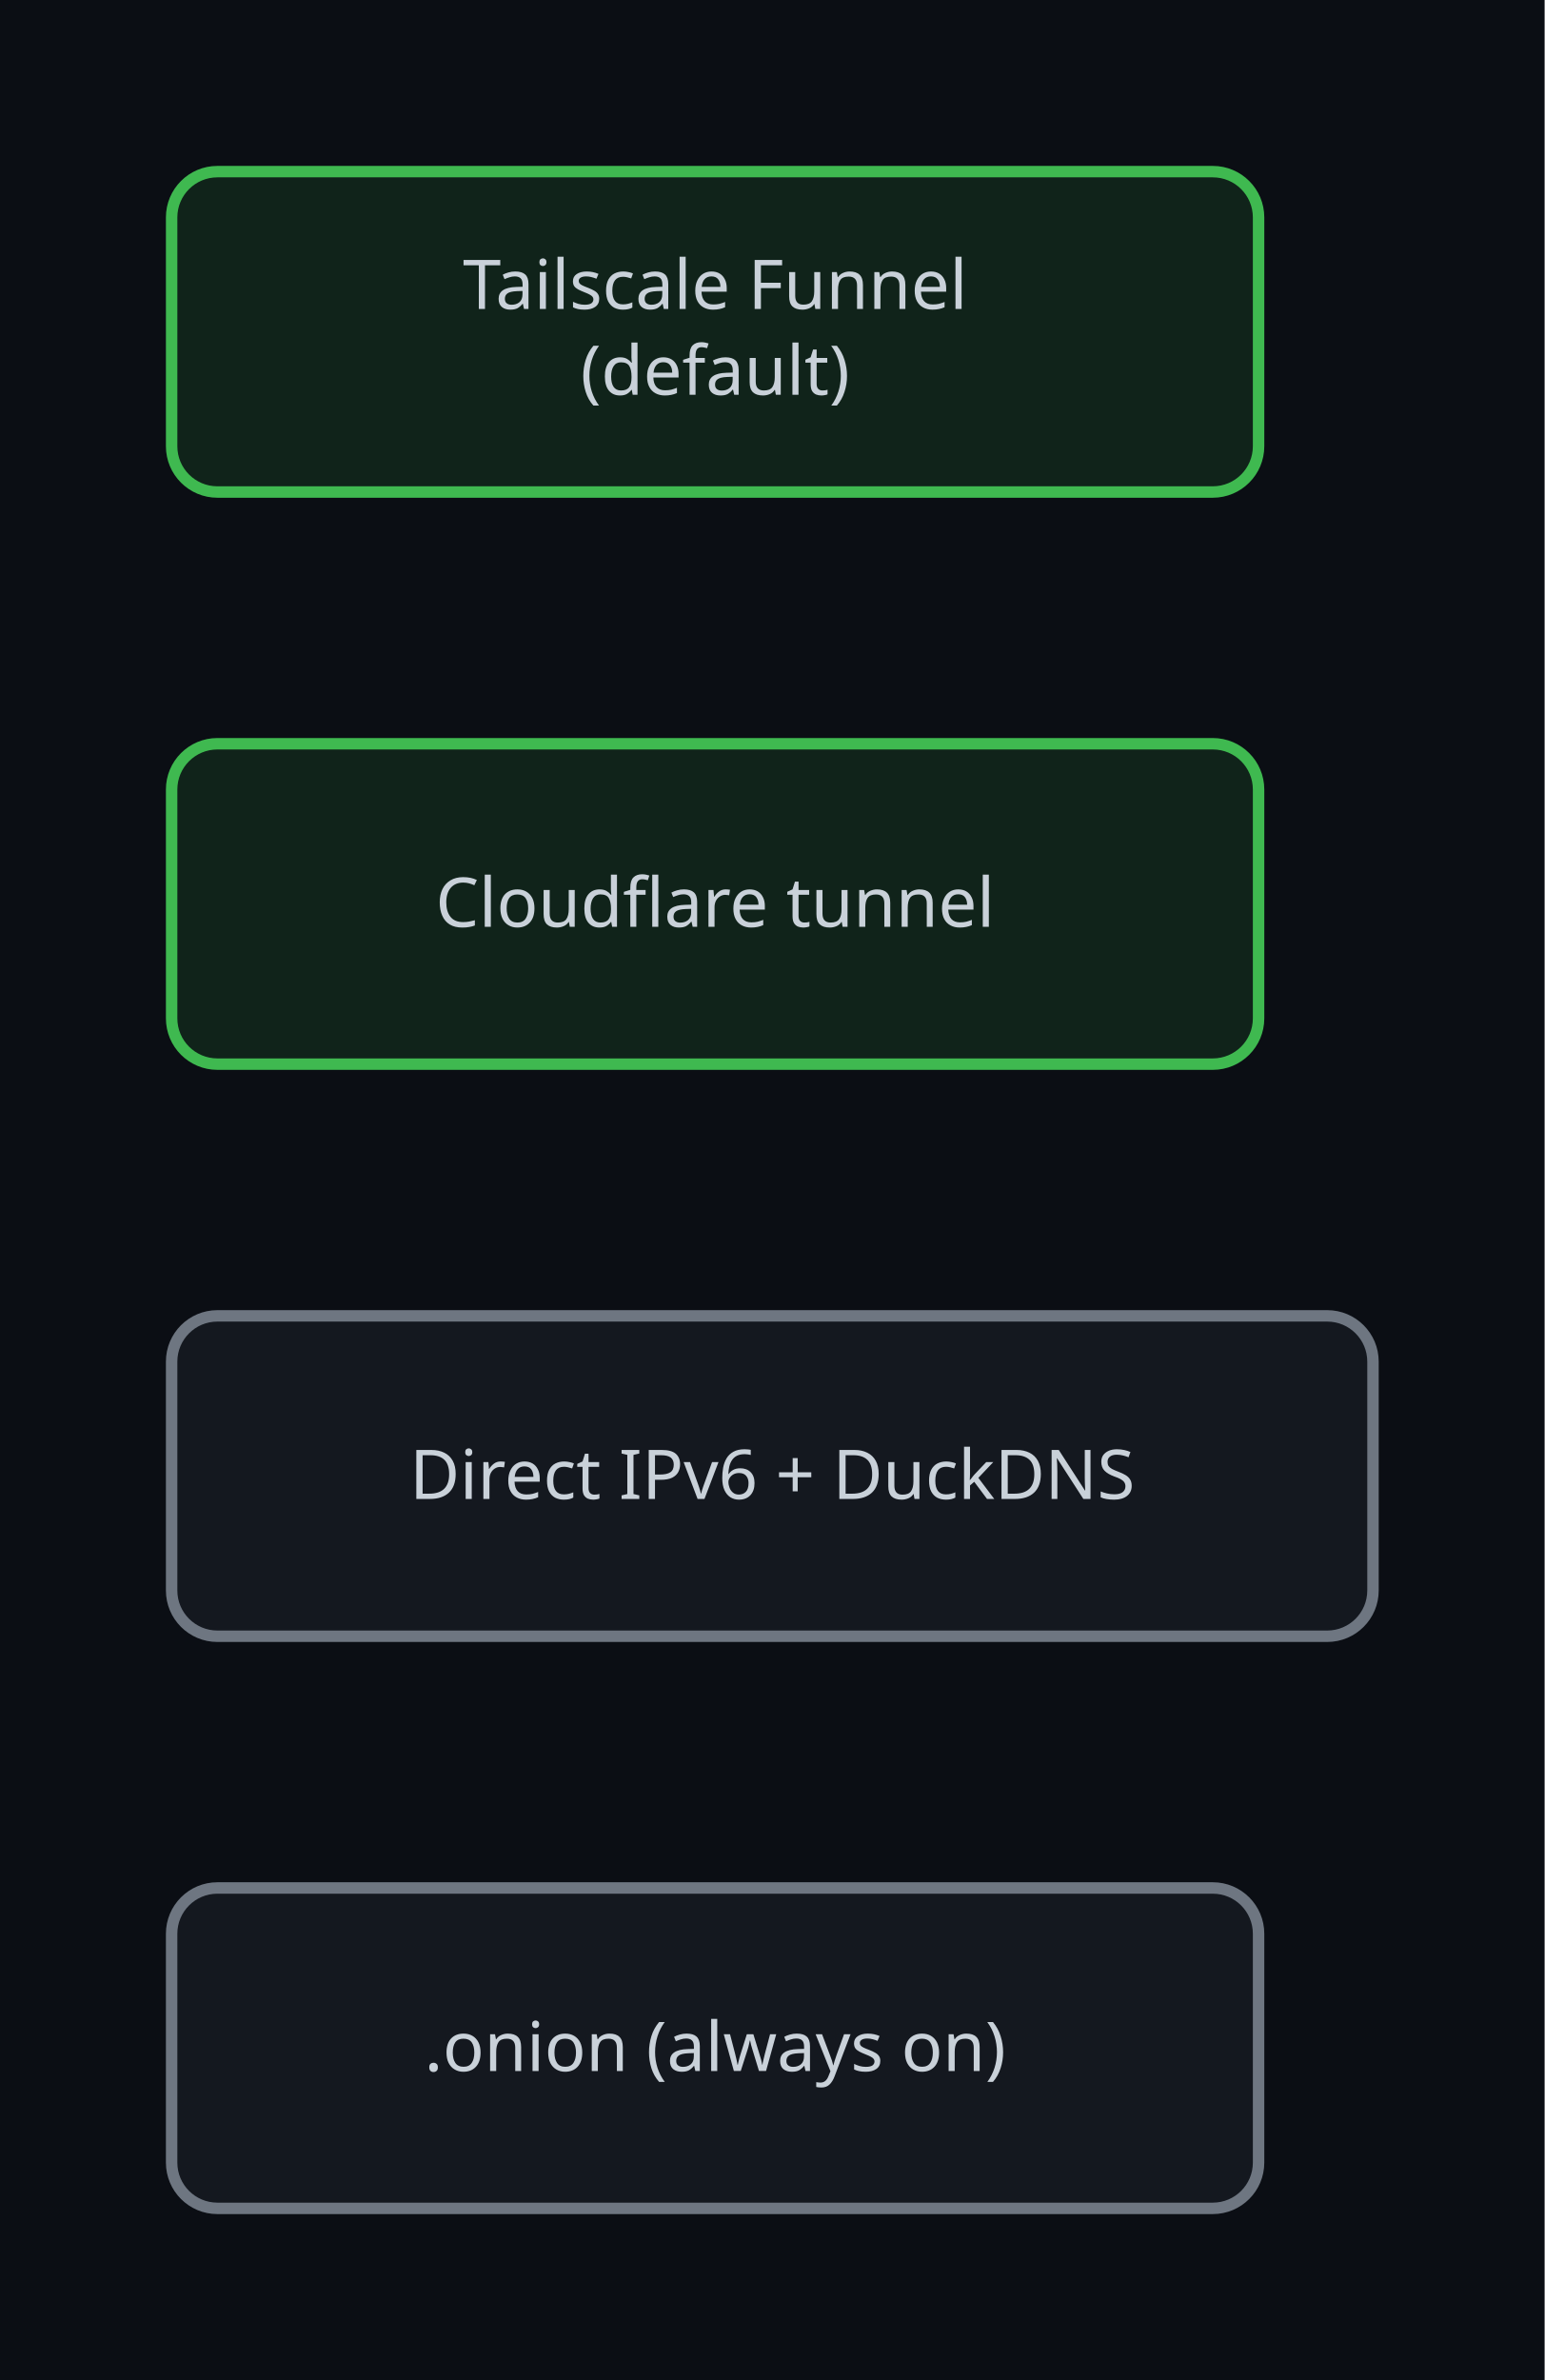
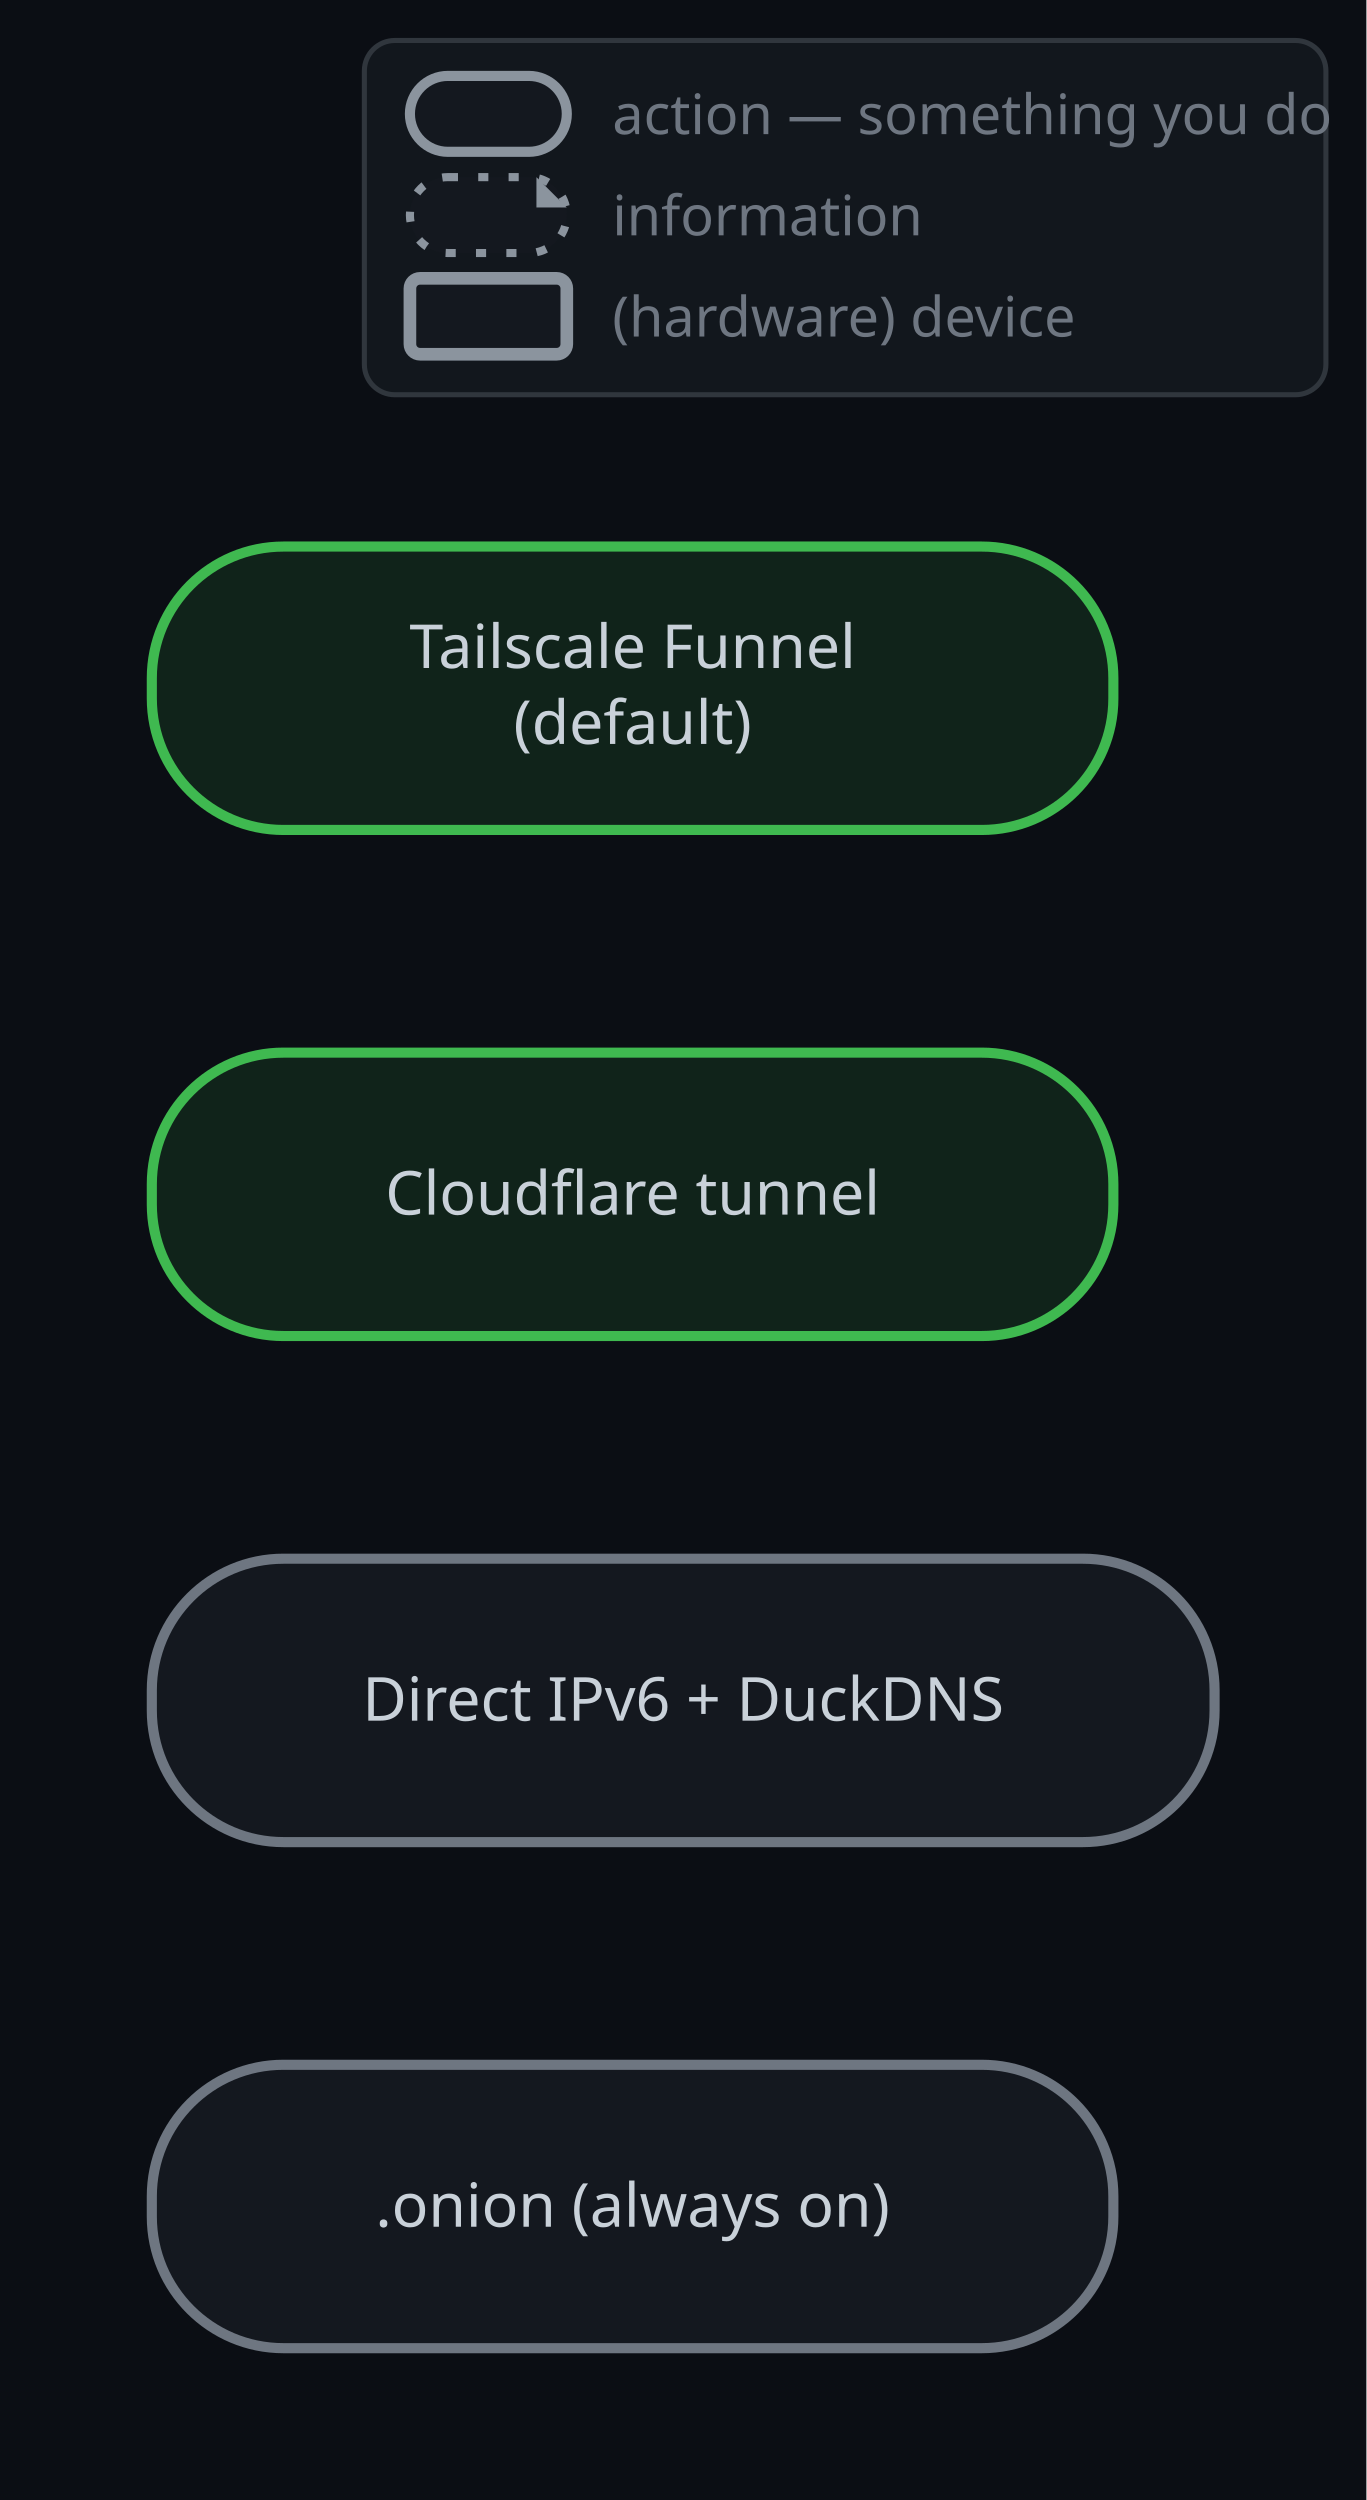
- <svg xmlns="http://www.w3.org/2000/svg" viewBox="50 50 270 416" width="270" height="416" font-family="ui-sans-serif, system-ui, sans-serif">
+ <svg xmlns="http://www.w3.org/2000/svg" viewBox="50 -28 270 494" width="270" height="494" font-family="ui-sans-serif, system-ui, sans-serif">
  <defs>
    <marker id="arrow" viewBox="0 0 10 10" refX="9" refY="5" markerWidth="7" markerHeight="7" orient="auto-start-reverse">
      <path d="M0,0 L10,5 L0,10 z" fill="#6e7681" />
    </marker>
    <symbol id="ic-laptop" viewBox="0 0 24 24" fill="none" stroke="currentColor" stroke-width="1.6" stroke-linecap="round" stroke-linejoin="round">
      <rect x="4" y="5" width="16" height="10" rx="1" />
      <path d="M2 19h20l-1.5-2H3.5L2 19Z" />
    </symbol>
    <symbol id="ic-server" viewBox="0 0 24 24" fill="none" stroke="currentColor" stroke-width="1.6" stroke-linecap="round" stroke-linejoin="round">
      <rect x="5" y="3" width="14" height="8" rx="1" />
      <rect x="5" y="13" width="14" height="8" rx="1" />
      <circle cx="8" cy="7" r=".9" fill="currentColor" stroke="none" />
      <circle cx="8" cy="17" r=".9" fill="currentColor" stroke="none" />
      <path d="M11 7h5M11 17h5" />
    </symbol>
    <symbol id="ic-router" viewBox="0 0 24 24" fill="none" stroke="currentColor" stroke-width="1.6" stroke-linecap="round" stroke-linejoin="round">
      <rect x="3" y="13" width="18" height="7" rx="1" />
      <circle cx="7" cy="16.5" r=".9" fill="currentColor" stroke="none" />
      <path d="M11 16.5h6M9 13V9M15 13V9M9 9l-2-3M15 9l2-3" />
    </symbol>
    <symbol id="ic-cloud" viewBox="0 0 24 24" fill="none" stroke="currentColor" stroke-width="1.6" stroke-linecap="round" stroke-linejoin="round">
      <path d="M7 18h10a4 4 0 0 0 .5-7.97A6 6 0 0 0 6 9.5 3.5 3.5 0 0 0 7 18Z" />
    </symbol>
    <symbol id="ic-phone" viewBox="0 0 24 24" fill="none" stroke="currentColor" stroke-width="1.6" stroke-linecap="round" stroke-linejoin="round">
      <rect x="7" y="2" width="10" height="20" rx="2" />
      <path d="M10 5h4" />
      <circle cx="12" cy="18.5" r=".9" fill="currentColor" stroke="none" />
    </symbol>
    <symbol id="ic-usb" viewBox="0 0 24 24" fill="none" stroke="currentColor" stroke-width="1.6" stroke-linecap="round" stroke-linejoin="round">
      <rect x="9" y="8" width="6" height="13" rx="1" />
      <path d="M10 8V4h4v4" />
      <path d="M12 11v4" />
      <circle cx="12" cy="4" r=".6" fill="currentColor" stroke="none" />
    </symbol>
    <symbol id="ic-ethernet" viewBox="0 0 24 24" fill="none" stroke="currentColor" stroke-width="1.6" stroke-linecap="round" stroke-linejoin="round">
      <path d="M8 3h8v5l-2 2v4h-4v-4L8 8V3Z" />
      <path d="M9 21v-7M15 21v-7" />
      <path d="M10 5v2M12 5v2M14 5v2" />
    </symbol>
    <symbol id="ic-wifi" viewBox="0 0 24 24" fill="none" stroke="currentColor" stroke-width="1.6" stroke-linecap="round" stroke-linejoin="round">
      <path d="M4 9a13 13 0 0 1 16 0" />
      <path d="M7 12.5a8.5 8.5 0 0 1 10 0" />
      <path d="M10 16a4 4 0 0 1 4 0" />
      <circle cx="12" cy="19" r="1" fill="currentColor" stroke="none" />
    </symbol>
    <symbol id="ic-safe" viewBox="0 0 24 24" fill="none" stroke="currentColor" stroke-width="1.6" stroke-linecap="round" stroke-linejoin="round">
      <rect x="3" y="4" width="18" height="16" rx="1.5" />
      <circle cx="11" cy="12" r="4" />
      <path d="M11 12l2-2" />
      <path d="M18 9v6" />
    </symbol>
    <symbol id="ic-relay" viewBox="0 0 24 24" fill="none" stroke="currentColor" stroke-width="1.6" stroke-linecap="round" stroke-linejoin="round">
      <path d="M6 16h12a3.5 3.5 0 0 0 .3-6.98A5 5 0 0 0 8.5 8 3 3 0 0 0 6 16Z" />
      <path d="M9 12l2 2 4-4" />
    </symbol>
    <symbol id="ic-tor" viewBox="0 0 24 24" fill="none" stroke="currentColor" stroke-width="1.6" stroke-linecap="round" stroke-linejoin="round">
      <path d="M12 3c-3 3-5 6-5 10a5 5 0 0 0 10 0c0-4-2-7-5-10Z" />
      <path d="M12 9c-1.5 1.5-2 3-2 4a2 2 0 0 0 4 0c0-1-.5-2.5-2-4Z" />
    </symbol>
    <symbol id="ic-onion" viewBox="0 0 24 24" fill="none" stroke="currentColor" stroke-width="1.6" stroke-linecap="round" stroke-linejoin="round">
      <path d="M12 21c-4 0-6.5-2.8-6.5-6 0-4.2 3.5-6.5 6.5-11 3 4.5 6.5 6.8 6.5 11 0 3.2-2.5 6-6.5 6Z" />
      <path d="M9.3 13.5c-.2 2 .6 4 2.7 4.5M14.7 13.5c.2 2-.6 4-2.7 4.5" />
      <path d="M12 4.5l1.6-2.5M12 4.5l-1.6-2.5" />
    </symbol>
    <symbol id="ic-gear" viewBox="0 0 24 24" fill="none" stroke="currentColor" stroke-width="1.6" stroke-linecap="round" stroke-linejoin="round">
      <circle cx="12" cy="12" r="3.2" />
      <path d="M12 2v3M12 19v3M2 12h3M19 12h3M4.9 4.9l2.1 2.1M17 17l2.1 2.1M19.1 4.9L17 7M7 17l-2.1 2.1" />
    </symbol>
    <symbol id="ic-block" viewBox="0 0 24 24" fill="none" stroke="#f85149" stroke-width="2.2" stroke-linecap="round">
      <circle cx="12" cy="12" r="9" />
      <path d="M5.6 5.6l12.8 12.8" />
    </symbol>
    <symbol id="ic-pipe" viewBox="0 0 24 24" fill="none" stroke="currentColor" stroke-width="1.6" stroke-linejoin="round">
      <rect x="4" y="8" width="16" height="5" rx="1" />
      <rect x="6.5" y="13" width="11" height="9" />
    </symbol>
    <symbol id="ic-gate" viewBox="0 0 24 24" fill="none" stroke="currentColor" stroke-width="1.6" stroke-linecap="round" stroke-linejoin="round">
      <rect x="4" y="4" width="16" height="16" rx="1" />
      <path d="M14 4v16" />
      <path d="M14 4l5 3v10l-5 3" />
      <circle cx="16.5" cy="12" r=".9" fill="currentColor" stroke="none" />
    </symbol>
    <symbol id="ic-warn" viewBox="0 0 24 24" fill="none" stroke="#d6a015" stroke-width="2" stroke-linecap="round" stroke-linejoin="round">
      <path d="M12 3l9 16H3L12 3Z" />
      <path d="M12 9v5" />
      <circle cx="12" cy="17" r="1" fill="#d6a015" stroke="none" />
    </symbol>
    <symbol id="ic-tag" viewBox="0 0 24 24" fill="none" stroke="currentColor" stroke-width="1.6" stroke-linecap="round" stroke-linejoin="round">
      <path d="M3 4h8l10 10-7 7L4 11V4Z" />
      <circle cx="7.5" cy="7.5" r="1.4" fill="currentColor" stroke="none" />
    </symbol>
    <symbol id="ic-cart" viewBox="0 0 24 24" fill="none" stroke="currentColor" stroke-width="1.6" stroke-linecap="round" stroke-linejoin="round">
      <path d="M3 4h2l2.2 10.5h10l1.8-7.5H6" />
      <circle cx="9.5" cy="19" r="1.3" />
      <circle cx="16.5" cy="19" r="1.3" />
    </symbol>
    <symbol id="ic-tornode" viewBox="0 0 24 24" fill="none" stroke="currentColor" stroke-width="1.6" stroke-linecap="round" stroke-linejoin="round">
      <circle cx="12" cy="12" r="4" />
      <path d="M12 3v3M12 18v3M3 12h3M18 12h3M5.6 5.6l2.1 2.1M16.3 16.3l2.1 2.1M18.4 5.6l-2.1 2.1M7.7 16.3l-2.1 2.1" />
    </symbol>
  </defs>
-   <rect x="50" y="50" width="270" height="416" fill="#0b0e14" />
-   <rect x="80" y="80" width="190" height="56" rx="8" ry="8" fill="#10231a" stroke="#3fb950" stroke-width="2" />
+   <rect x="50" y="-28" width="270" height="494" fill="#0b0e14" />
+   <rect x="80" y="80" width="190" height="56" rx="26" ry="26" fill="#10231a" stroke="#3fb950" stroke-width="2" />
  <text x="175.0" y="104.0" text-anchor="middle" font-size="12" fill="#c9d1d9">Tailscale Funnel</text>
  <text x="175.0" y="119.0" text-anchor="middle" font-size="12" fill="#c9d1d9">(default)</text>
-   <rect x="80" y="180" width="190" height="56" rx="8" ry="8" fill="#10231a" stroke="#3fb950" stroke-width="2" />
+   <rect x="80" y="180" width="190" height="56" rx="26" ry="26" fill="#10231a" stroke="#3fb950" stroke-width="2" />
  <text x="175.0" y="212.0" text-anchor="middle" font-size="12" fill="#c9d1d9">Cloudflare tunnel</text>
-   <rect x="80" y="280" width="210" height="56" rx="8" ry="8" fill="#14181f" stroke="#6e7681" stroke-width="2" />
+   <rect x="80" y="280" width="210" height="56" rx="26" ry="26" fill="#14181f" stroke="#6e7681" stroke-width="2" />
  <text x="185.0" y="312.0" text-anchor="middle" font-size="12" fill="#c9d1d9">Direct IPv6 + DuckDNS</text>
-   <rect x="80" y="380" width="190" height="56" rx="8" ry="8" fill="#14181f" stroke="#6e7681" stroke-width="2" />
+   <rect x="80" y="380" width="190" height="56" rx="26" ry="26" fill="#14181f" stroke="#6e7681" stroke-width="2" />
  <text x="175.0" y="412.0" text-anchor="middle" font-size="12" fill="#c9d1d9">.onion (always on)</text>
+   <g>
+     <rect x="122" y="-20" width="190" height="70" rx="6" fill="#14181f" fill-opacity="0.88" stroke="#30363d" />
+     <rect x="131" y="-13" width="31" height="15" rx="7.5" fill="#14181f" stroke="#8b949e" stroke-width="2" />
+     <text x="171" y="-1.5" font-size="11" fill="#6e7681">action — something you do</text>
+     <rect x="131" y="7" width="31" height="15" rx="7.5" fill="#14181f" stroke="#8b949e" stroke-width="1.6" stroke-dasharray="2 4" />
+     <path d="M 156 7 L 156 13 L 162 13 Z" fill="#8b949e" />
+     <text x="171" y="18.5" font-size="11" fill="#6e7681">information</text>
+     <rect x="131" y="27" width="31" height="15" rx="2" fill="#14181f" stroke="#8b949e" stroke-width="2.5" />
+     <text x="171" y="38.5" font-size="11" fill="#6e7681">(hardware) device</text>
+   </g>
</svg>
